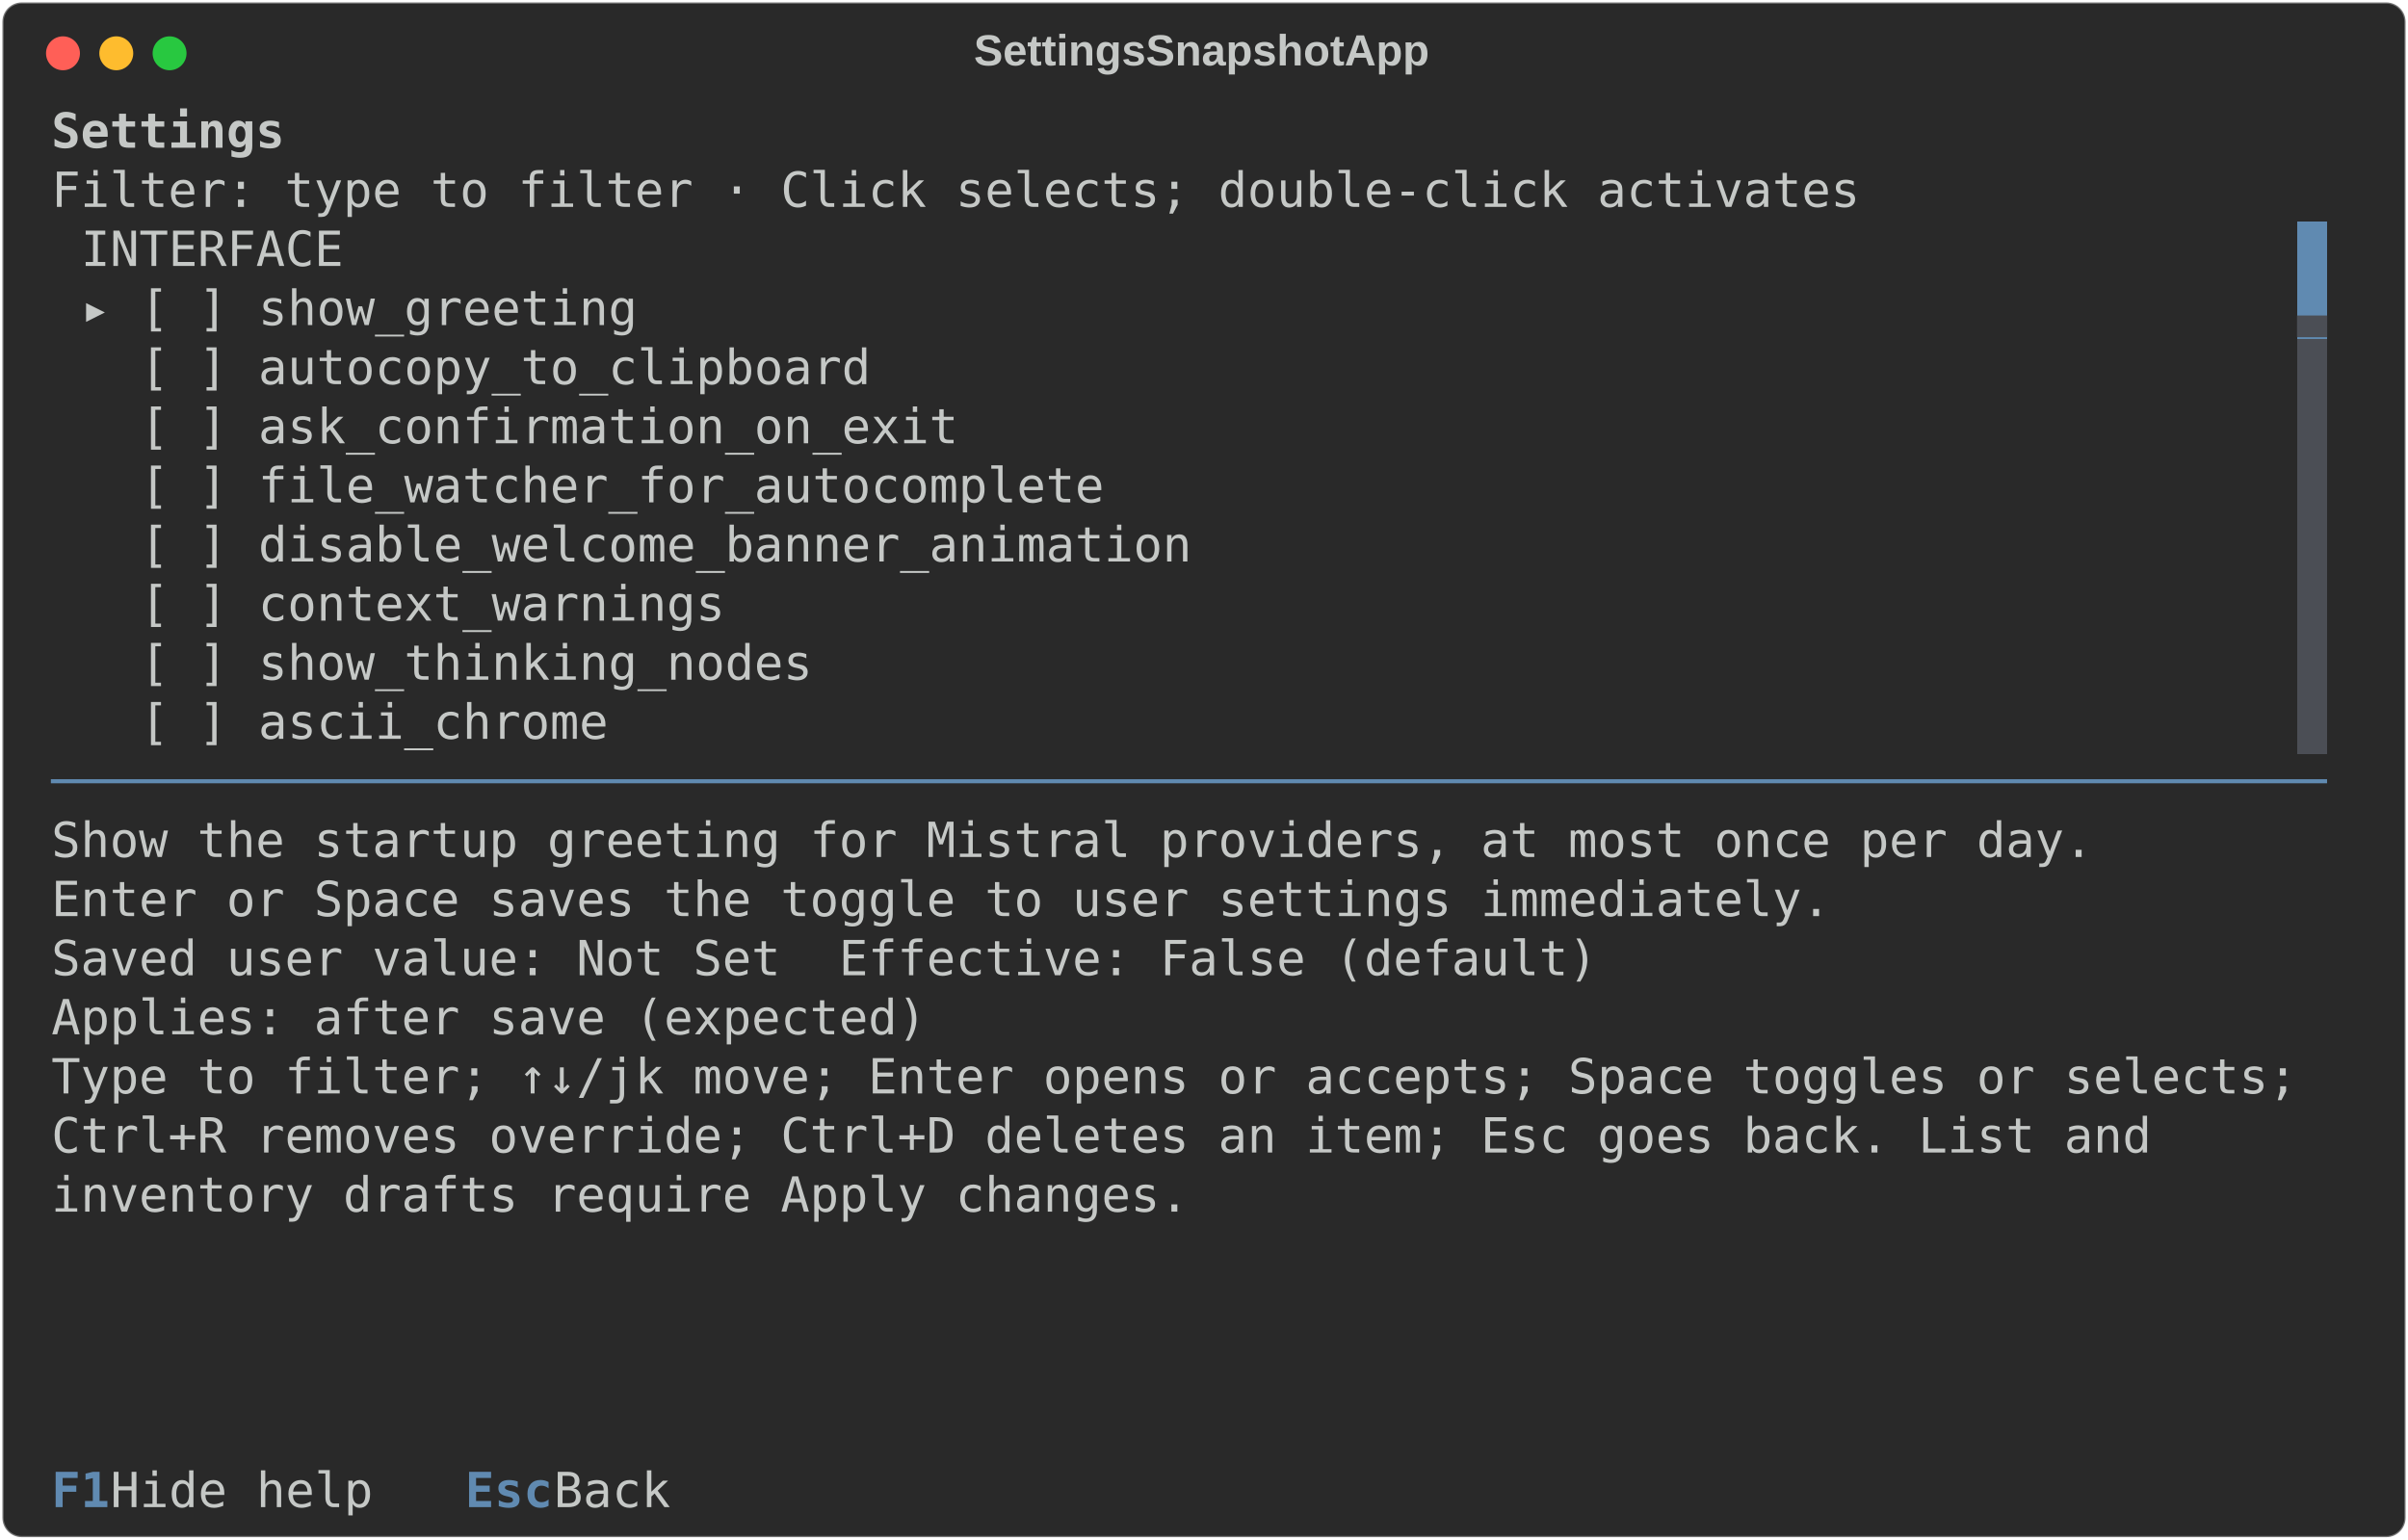
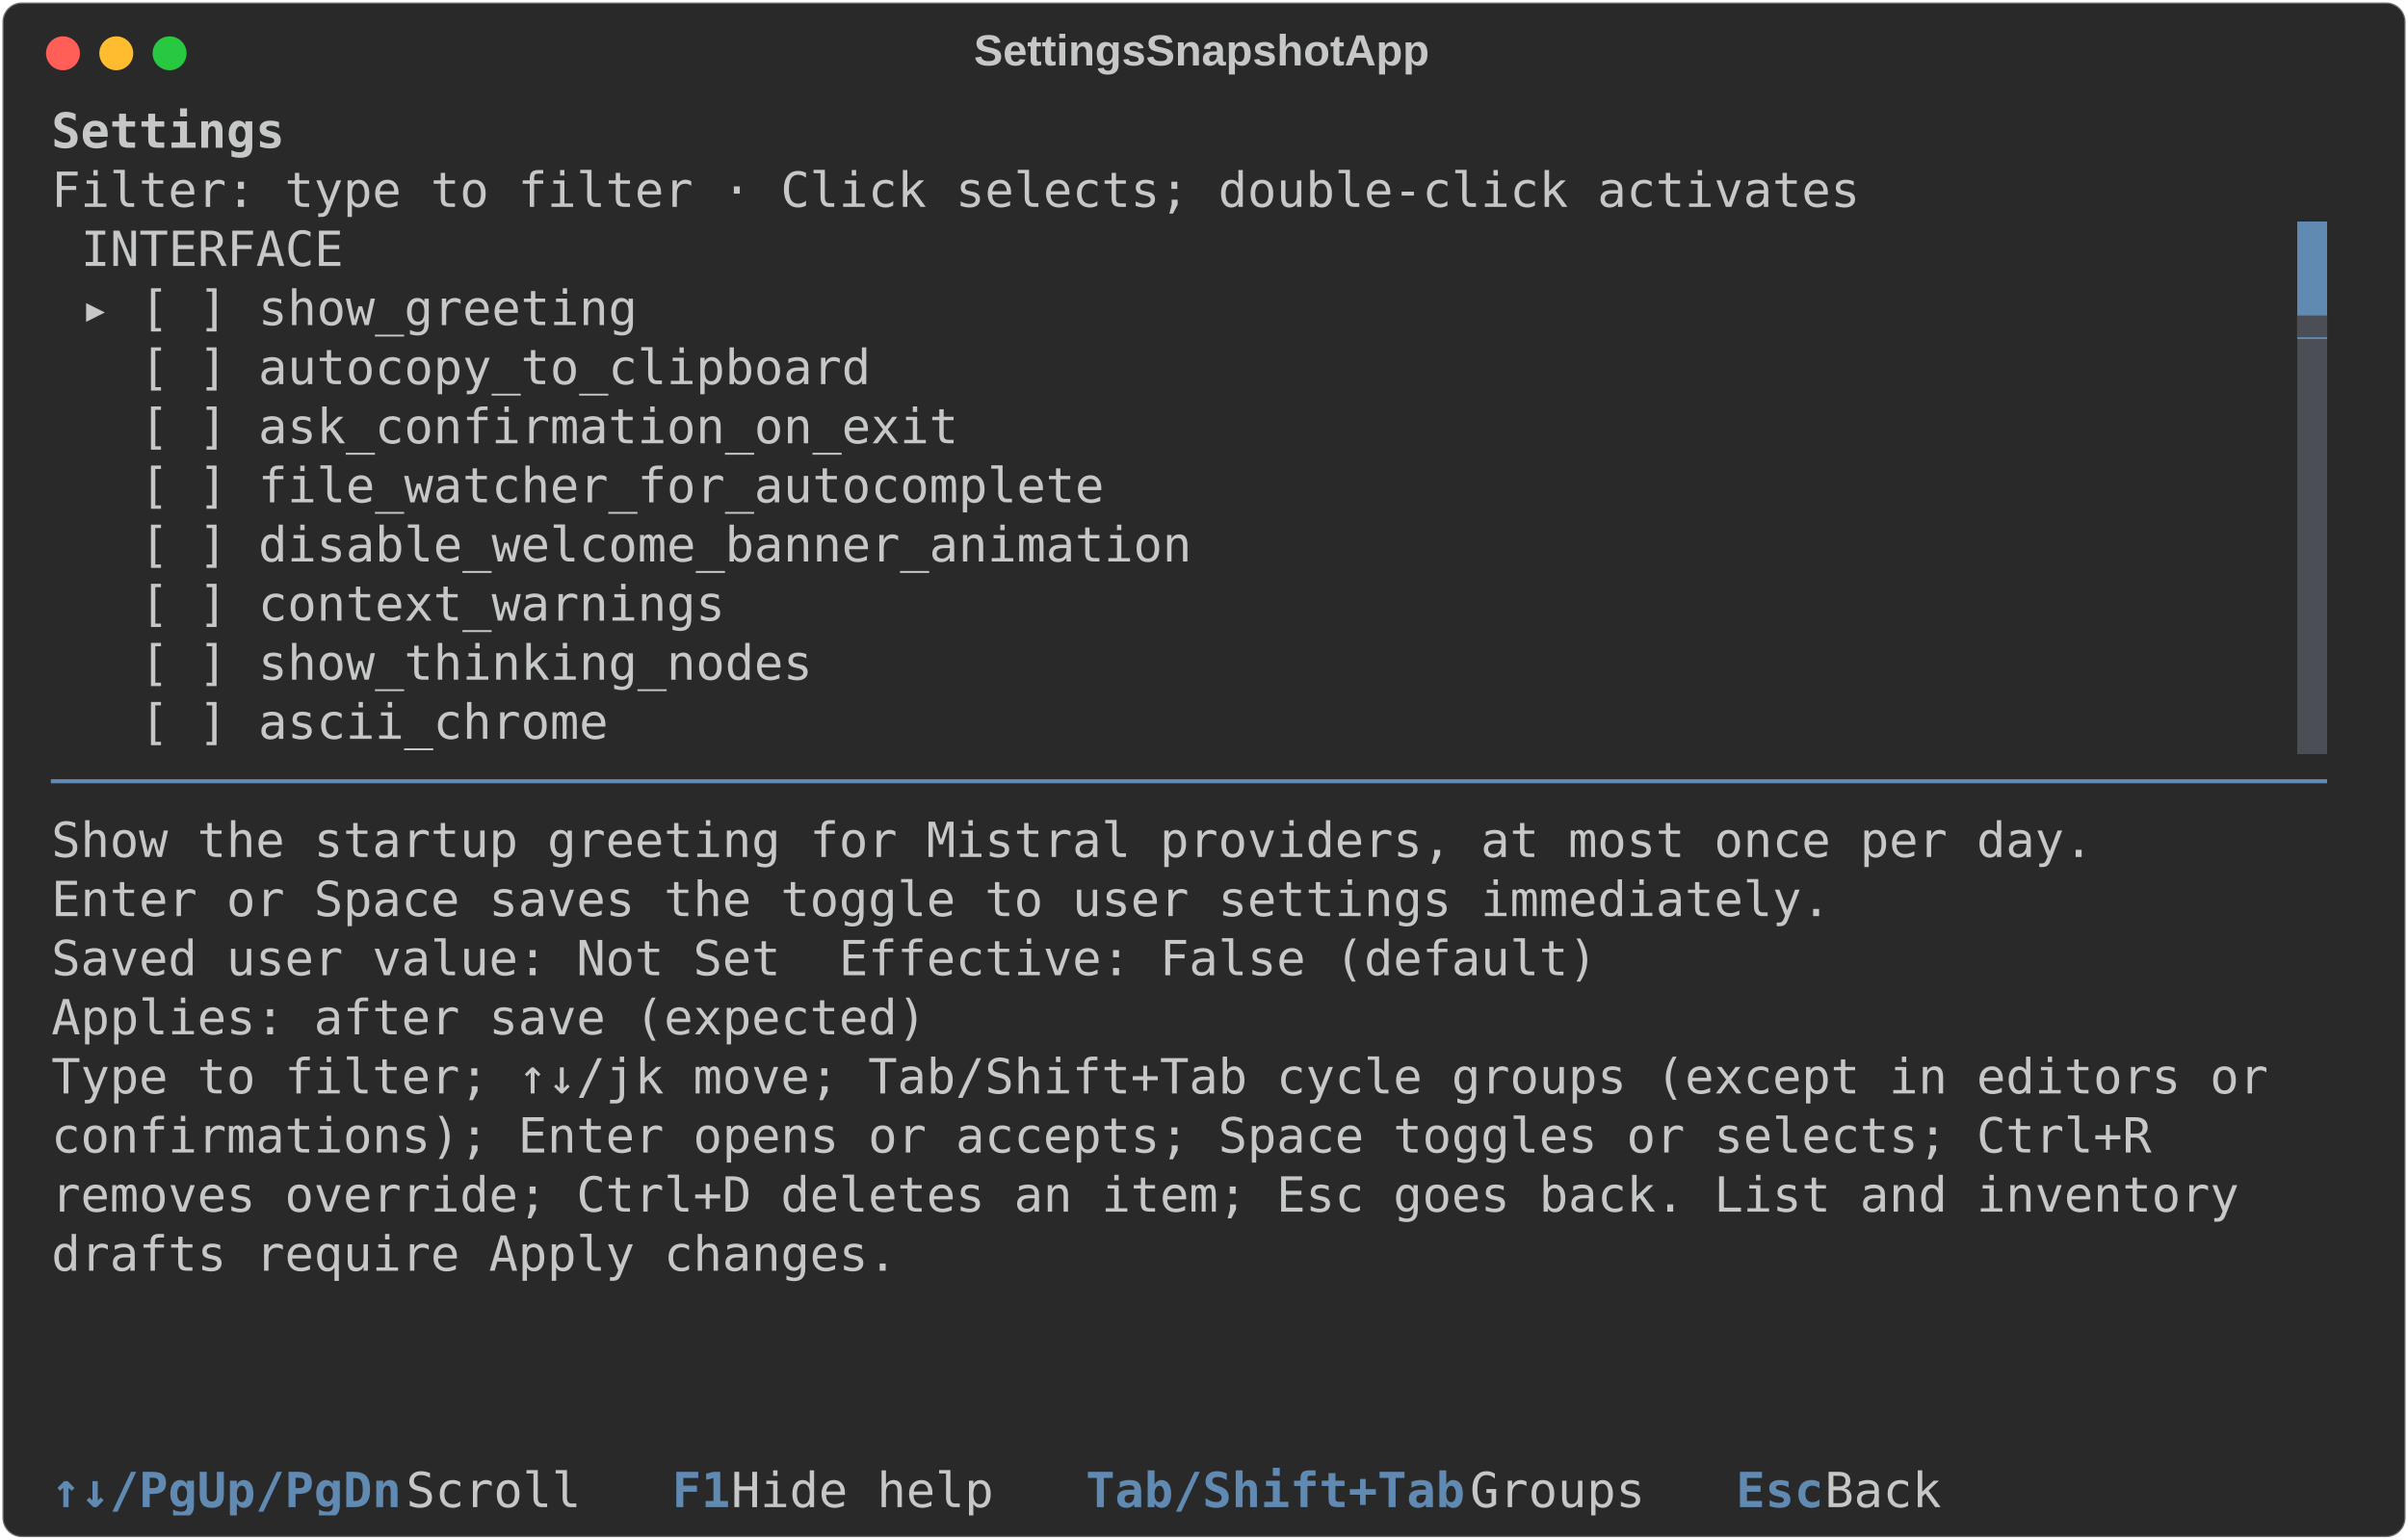
<svg xmlns="http://www.w3.org/2000/svg" class="rich-terminal" viewBox="0 0 994 635.6">
  <style>

    @font-face {
        font-family: "Fira Code";
        src: local("FiraCode-Regular"),
                url("https://cdnjs.cloudflare.com/ajax/libs/firacode/6.2.0/woff2/FiraCode-Regular.woff2") format("woff2"),
                url("https://cdnjs.cloudflare.com/ajax/libs/firacode/6.2.0/woff/FiraCode-Regular.woff") format("woff");
        font-style: normal;
        font-weight: 400;
    }
    @font-face {
        font-family: "Fira Code";
        src: local("FiraCode-Bold"),
                url("https://cdnjs.cloudflare.com/ajax/libs/firacode/6.2.0/woff2/FiraCode-Bold.woff2") format("woff2"),
                url("https://cdnjs.cloudflare.com/ajax/libs/firacode/6.2.0/woff/FiraCode-Bold.woff") format("woff");
        font-style: bold;
        font-weight: 700;
    }

    .terminal-matrix {
        font-family: Fira Code, monospace;
        font-size: 20px;
        line-height: 24.4px;
        font-variant-east-asian: full-width;
    }

    .terminal-title {
        font-size: 18px;
        font-weight: bold;
        font-family: arial;
    }

    .terminal-r1 { fill: #c5c8c6 }
.terminal-r2 { fill: #c5c8c6;font-weight: bold }
.terminal-r3 { fill: #292929 }
.terminal-r4 { fill: #4b4e55 }
.terminal-r5 { fill: #608ab1;font-weight: bold }
.terminal-r6 { fill: #608ab1 }
    </style>
  <defs>
    <clipPath id="terminal-clip-terminal">
      <rect x="0" y="0" width="975.0" height="584.6" />
    </clipPath>
    <clipPath id="terminal-line-0">
      <rect x="0" y="1.5" width="976" height="24.65" />
    </clipPath>
    <clipPath id="terminal-line-1">
      <rect x="0" y="25.9" width="976" height="24.65" />
    </clipPath>
    <clipPath id="terminal-line-2">
      <rect x="0" y="50.3" width="976" height="24.65" />
    </clipPath>
    <clipPath id="terminal-line-3">
      <rect x="0" y="74.7" width="976" height="24.65" />
    </clipPath>
    <clipPath id="terminal-line-4">
      <rect x="0" y="99.1" width="976" height="24.65" />
    </clipPath>
    <clipPath id="terminal-line-5">
      <rect x="0" y="123.5" width="976" height="24.65" />
    </clipPath>
    <clipPath id="terminal-line-6">
      <rect x="0" y="147.9" width="976" height="24.65" />
    </clipPath>
    <clipPath id="terminal-line-7">
      <rect x="0" y="172.3" width="976" height="24.65" />
    </clipPath>
    <clipPath id="terminal-line-8">
      <rect x="0" y="196.7" width="976" height="24.65" />
    </clipPath>
    <clipPath id="terminal-line-9">
      <rect x="0" y="221.1" width="976" height="24.65" />
    </clipPath>
    <clipPath id="terminal-line-10">
      <rect x="0" y="245.5" width="976" height="24.65" />
    </clipPath>
    <clipPath id="terminal-line-11">
      <rect x="0" y="269.9" width="976" height="24.65" />
    </clipPath>
    <clipPath id="terminal-line-12">
      <rect x="0" y="294.3" width="976" height="24.65" />
    </clipPath>
    <clipPath id="terminal-line-13">
      <rect x="0" y="318.7" width="976" height="24.65" />
    </clipPath>
    <clipPath id="terminal-line-14">
      <rect x="0" y="343.1" width="976" height="24.65" />
    </clipPath>
    <clipPath id="terminal-line-15">
      <rect x="0" y="367.5" width="976" height="24.65" />
    </clipPath>
    <clipPath id="terminal-line-16">
      <rect x="0" y="391.9" width="976" height="24.65" />
    </clipPath>
    <clipPath id="terminal-line-17">
      <rect x="0" y="416.3" width="976" height="24.65" />
    </clipPath>
    <clipPath id="terminal-line-18">
      <rect x="0" y="440.7" width="976" height="24.65" />
    </clipPath>
    <clipPath id="terminal-line-19">
      <rect x="0" y="465.1" width="976" height="24.65" />
    </clipPath>
    <clipPath id="terminal-line-20">
      <rect x="0" y="489.5" width="976" height="24.65" />
    </clipPath>
    <clipPath id="terminal-line-21">
      <rect x="0" y="513.9" width="976" height="24.65" />
    </clipPath>
    <clipPath id="terminal-line-22">
      <rect x="0" y="538.3" width="976" height="24.65" />
    </clipPath>
  </defs>
  <rect fill="#292929" stroke="rgba(255,255,255,0.35)" stroke-width="1" x="1" y="1" width="992" height="633.6" rx="8" />
  <text class="terminal-title" fill="#c5c8c6" text-anchor="middle" x="496" y="27">SettingsSnapshotApp</text>
  <g transform="translate(26,22)">
    <circle cx="0" cy="0" r="7" fill="#ff5f57" />
    <circle cx="22" cy="0" r="7" fill="#febc2e" />
    <circle cx="44" cy="0" r="7" fill="#28c840" />
  </g>
  <g transform="translate(9, 41)" clip-path="url(#terminal-clip-terminal)">
    <rect fill="#608ab1" x="939.4" y="50.3" width="12.2" height="24.65" shape-rendering="crispEdges" />
    <rect fill="#608ab1" x="939.4" y="74.7" width="12.2" height="24.65" shape-rendering="crispEdges" />
    <rect fill="#4b4e55" x="939.4" y="99.1" width="12.2" height="24.65" shape-rendering="crispEdges" />
    <rect fill="#4b4e55" x="939.4" y="123.5" width="12.2" height="24.65" shape-rendering="crispEdges" />
    <rect fill="#4b4e55" x="939.4" y="147.9" width="12.2" height="24.65" shape-rendering="crispEdges" />
    <rect fill="#4b4e55" x="939.4" y="172.3" width="12.2" height="24.65" shape-rendering="crispEdges" />
    <rect fill="#4b4e55" x="939.4" y="196.7" width="12.2" height="24.65" shape-rendering="crispEdges" />
    <rect fill="#4b4e55" x="939.4" y="221.1" width="12.2" height="24.65" shape-rendering="crispEdges" />
    <rect fill="#4b4e55" x="939.4" y="245.5" width="12.2" height="24.65" shape-rendering="crispEdges" />
    <g class="terminal-matrix">
      <text class="terminal-r2" x="12.2" y="20" textLength="97.6" clip-path="url(#terminal-line-0)">Settings</text>
      <text class="terminal-r1" x="976" y="20" textLength="12.2" clip-path="url(#terminal-line-0)">
</text>
      <text class="terminal-r1" x="12.2" y="44.4" textLength="756.4" clip-path="url(#terminal-line-1)">Filter: type to filter · Click selects; double-click activates</text>
      <text class="terminal-r1" x="976" y="44.4" textLength="12.2" clip-path="url(#terminal-line-1)">
</text>
      <text class="terminal-r1" x="24.4" y="68.8" textLength="109.8" clip-path="url(#terminal-line-2)">INTERFACE</text>
      <text class="terminal-r1" x="976" y="68.8" textLength="12.2" clip-path="url(#terminal-line-2)">
</text>
      <text class="terminal-r1" x="24.4" y="93.2" textLength="24.4" clip-path="url(#terminal-line-3)">▸ </text>
      <text class="terminal-r1" x="48.8" y="93.2" textLength="48.8" clip-path="url(#terminal-line-3)">[ ] </text>
      <text class="terminal-r1" x="97.6" y="93.2" textLength="207.4" clip-path="url(#terminal-line-3)">show_greeting    </text>
      <text class="terminal-r4" x="939.4" y="93.2" textLength="12.2" clip-path="url(#terminal-line-3)">▃</text>
      <text class="terminal-r1" x="976" y="93.2" textLength="12.2" clip-path="url(#terminal-line-3)">
</text>
      <text class="terminal-r1" x="48.8" y="117.6" textLength="48.8" clip-path="url(#terminal-line-4)">[ ] </text>
      <text class="terminal-r1" x="97.6" y="117.6" textLength="305" clip-path="url(#terminal-line-4)">autocopy_to_clipboard    </text>
      <text class="terminal-r1" x="976" y="117.6" textLength="12.2" clip-path="url(#terminal-line-4)">
</text>
      <text class="terminal-r1" x="48.8" y="142" textLength="48.8" clip-path="url(#terminal-line-5)">[ ] </text>
      <text class="terminal-r1" x="97.6" y="142" textLength="341.6" clip-path="url(#terminal-line-5)">ask_confirmation_on_exit    </text>
      <text class="terminal-r1" x="976" y="142" textLength="12.2" clip-path="url(#terminal-line-5)">
</text>
      <text class="terminal-r1" x="48.8" y="166.4" textLength="48.8" clip-path="url(#terminal-line-6)">[ ] </text>
      <text class="terminal-r1" x="97.6" y="166.4" textLength="402.6" clip-path="url(#terminal-line-6)">file_watcher_for_autocomplete    </text>
      <text class="terminal-r1" x="976" y="166.4" textLength="12.2" clip-path="url(#terminal-line-6)">
</text>
      <text class="terminal-r1" x="48.8" y="190.8" textLength="48.8" clip-path="url(#terminal-line-7)">[ ] </text>
      <text class="terminal-r1" x="97.6" y="190.8" textLength="439.2" clip-path="url(#terminal-line-7)">disable_welcome_banner_animation    </text>
      <text class="terminal-r1" x="976" y="190.8" textLength="12.2" clip-path="url(#terminal-line-7)">
</text>
      <text class="terminal-r1" x="48.8" y="215.2" textLength="48.8" clip-path="url(#terminal-line-8)">[ ] </text>
      <text class="terminal-r1" x="97.6" y="215.2" textLength="244" clip-path="url(#terminal-line-8)">context_warnings    </text>
      <text class="terminal-r1" x="976" y="215.2" textLength="12.2" clip-path="url(#terminal-line-8)">
</text>
      <text class="terminal-r1" x="48.8" y="239.6" textLength="48.8" clip-path="url(#terminal-line-9)">[ ] </text>
      <text class="terminal-r1" x="97.6" y="239.6" textLength="280.6" clip-path="url(#terminal-line-9)">show_thinking_nodes    </text>
      <text class="terminal-r1" x="976" y="239.6" textLength="12.2" clip-path="url(#terminal-line-9)">
</text>
      <text class="terminal-r1" x="48.8" y="264" textLength="48.8" clip-path="url(#terminal-line-10)">[ ] </text>
      <text class="terminal-r1" x="97.6" y="264" textLength="195.2" clip-path="url(#terminal-line-10)">ascii_chrome    </text>
      <text class="terminal-r1" x="976" y="264" textLength="12.2" clip-path="url(#terminal-line-10)">
</text>
      <text class="terminal-r6" x="12.2" y="288.4" textLength="951.6" clip-path="url(#terminal-line-11)">──────────────────────────────────────────────────────────────────────────────</text>
      <text class="terminal-r1" x="976" y="288.4" textLength="12.2" clip-path="url(#terminal-line-11)">
</text>
      <text class="terminal-r1" x="12.2" y="312.8" textLength="854" clip-path="url(#terminal-line-12)">Show the startup greeting for Mistral providers, at most once per day.</text>
      <text class="terminal-r1" x="976" y="312.8" textLength="12.2" clip-path="url(#terminal-line-12)">
</text>
      <text class="terminal-r1" x="12.2" y="337.2" textLength="744.2" clip-path="url(#terminal-line-13)">Enter or Space saves the toggle to user settings immediately.</text>
      <text class="terminal-r1" x="976" y="337.2" textLength="12.2" clip-path="url(#terminal-line-13)">
</text>
      <text class="terminal-r1" x="12.2" y="361.6" textLength="646.6" clip-path="url(#terminal-line-14)">Saved user value: Not Set  Effective: False (default)</text>
      <text class="terminal-r1" x="976" y="361.6" textLength="12.2" clip-path="url(#terminal-line-14)">
</text>
      <text class="terminal-r1" x="12.2" y="386" textLength="366" clip-path="url(#terminal-line-15)">Applies: after save (expected)</text>
      <text class="terminal-r1" x="976" y="386" textLength="12.2" clip-path="url(#terminal-line-15)">
</text>
-       <text class="terminal-r1" x="12.2" y="410.4" textLength="939.4" clip-path="url(#terminal-line-16)">Type to filter; ↑↓/jk move; Enter opens or accepts; Space toggles or selects;</text>
+       <text class="terminal-r1" x="12.2" y="410.4" textLength="927.2" clip-path="url(#terminal-line-16)">Type to filter; ↑↓/jk move; Tab/Shift+Tab cycle groups (except in editors or</text>
      <text class="terminal-r1" x="976" y="410.4" textLength="12.2" clip-path="url(#terminal-line-16)">
</text>
-       <text class="terminal-r1" x="12.2" y="434.8" textLength="878.4" clip-path="url(#terminal-line-17)">Ctrl+R removes override; Ctrl+D deletes an item; Esc goes back. List and</text>
+       <text class="terminal-r1" x="12.2" y="434.8" textLength="878.4" clip-path="url(#terminal-line-17)">confirmations); Enter opens or accepts; Space toggles or selects; Ctrl+R</text>
      <text class="terminal-r1" x="976" y="434.8" textLength="12.2" clip-path="url(#terminal-line-17)">
</text>
-       <text class="terminal-r1" x="12.2" y="459.2" textLength="475.8" clip-path="url(#terminal-line-18)">inventory drafts require Apply changes.</text>
+       <text class="terminal-r1" x="12.2" y="459.2" textLength="915" clip-path="url(#terminal-line-18)">removes override; Ctrl+D deletes an item; Esc goes back. List and inventory</text>
      <text class="terminal-r1" x="976" y="459.2" textLength="12.2" clip-path="url(#terminal-line-18)">
</text>
+       <text class="terminal-r1" x="12.2" y="483.6" textLength="353.8" clip-path="url(#terminal-line-19)">drafts require Apply changes.</text>
      <text class="terminal-r1" x="976" y="483.6" textLength="12.2" clip-path="url(#terminal-line-19)">
</text>
      <text class="terminal-r1" x="976" y="508" textLength="12.2" clip-path="url(#terminal-line-20)">
</text>
      <text class="terminal-r1" x="976" y="532.4" textLength="12.2" clip-path="url(#terminal-line-21)">
</text>
      <text class="terminal-r1" x="976" y="556.8" textLength="12.2" clip-path="url(#terminal-line-22)">
</text>
-       <text class="terminal-r5" x="12.2" y="581.2" textLength="24.4" clip-path="url(#terminal-line-23)">F1</text>
-       <text class="terminal-r1" x="36.6" y="581.2" textLength="146.4" clip-path="url(#terminal-line-23)"> Hide help  </text>
-       <text class="terminal-r5" x="183" y="581.2" textLength="36.6" clip-path="url(#terminal-line-23)">Esc</text>
-       <text class="terminal-r1" x="219.6" y="581.2" textLength="61" clip-path="url(#terminal-line-23)"> Back</text>
+       <text class="terminal-r5" x="12.2" y="581.2" textLength="146.4" clip-path="url(#terminal-line-23)">↑↓/PgUp/PgDn</text>
+       <text class="terminal-r1" x="158.6" y="581.2" textLength="109.8" clip-path="url(#terminal-line-23)"> Scroll  </text>
+       <text class="terminal-r5" x="268.4" y="581.2" textLength="24.4" clip-path="url(#terminal-line-23)">F1</text>
+       <text class="terminal-r1" x="292.8" y="581.2" textLength="146.4" clip-path="url(#terminal-line-23)"> Hide help  </text>
+       <text class="terminal-r5" x="439.2" y="581.2" textLength="158.6" clip-path="url(#terminal-line-23)">Tab/Shift+Tab</text>
+       <text class="terminal-r1" x="597.8" y="581.2" textLength="109.8" clip-path="url(#terminal-line-23)"> Groups  </text>
+       <text class="terminal-r5" x="707.6" y="581.2" textLength="36.6" clip-path="url(#terminal-line-23)">Esc</text>
+       <text class="terminal-r1" x="744.2" y="581.2" textLength="61" clip-path="url(#terminal-line-23)"> Back</text>
    </g>
  </g>
</svg>
